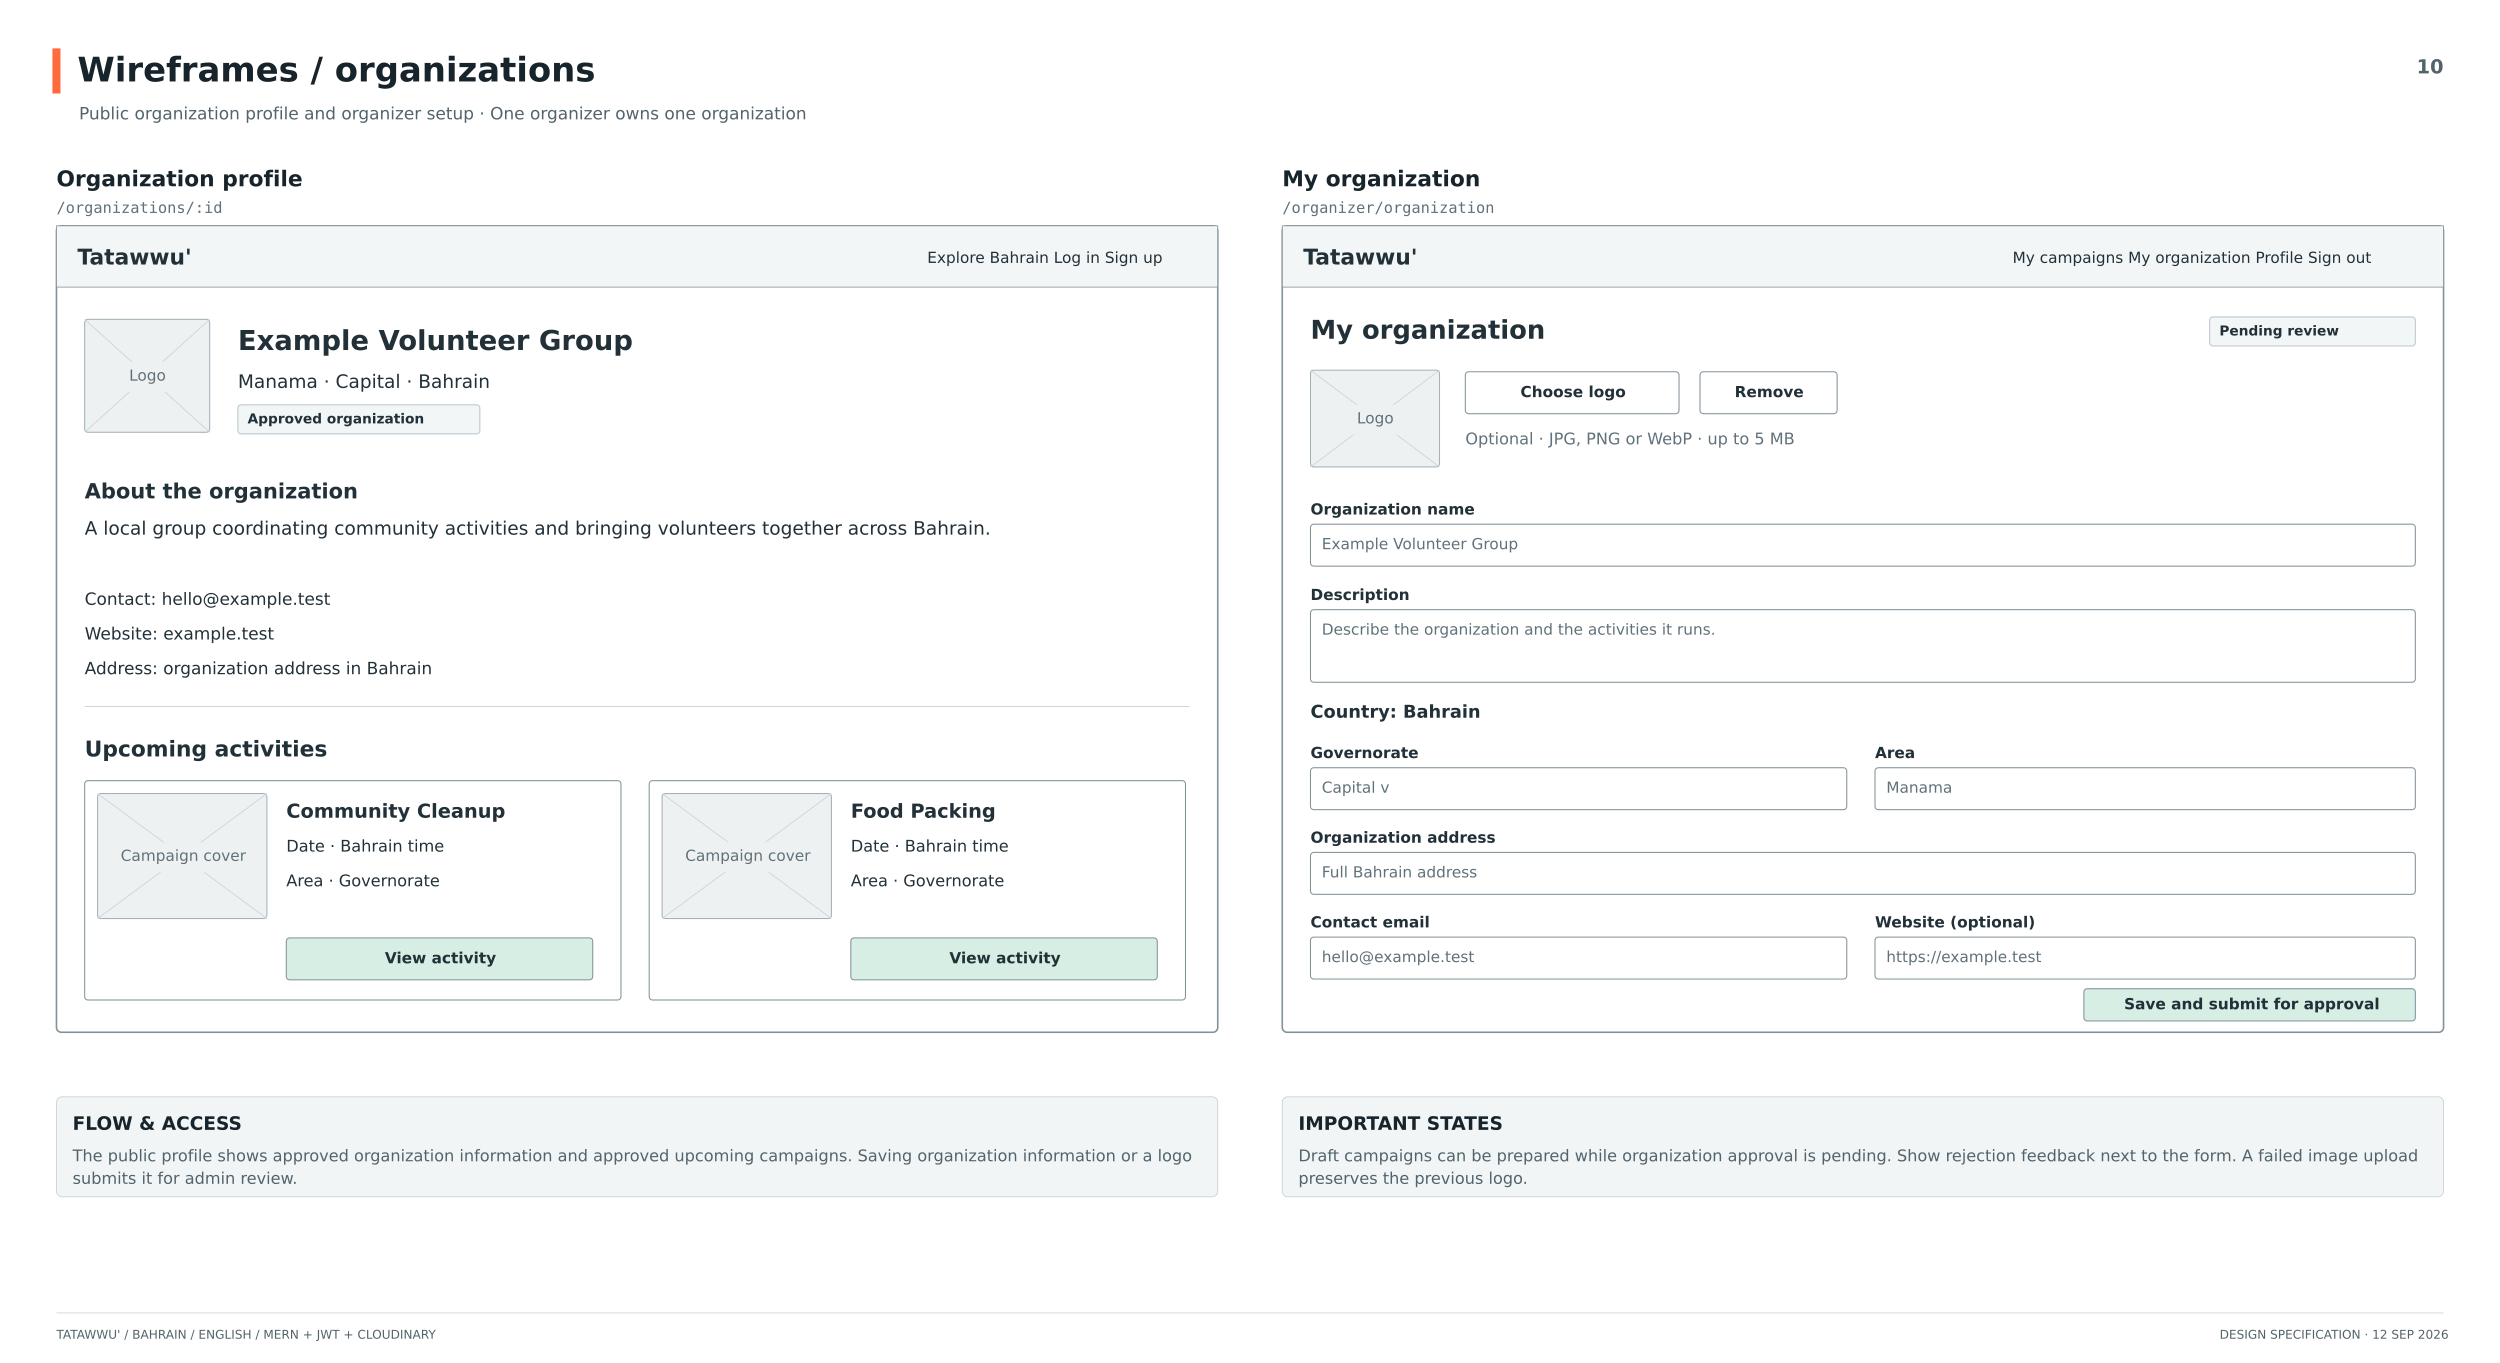
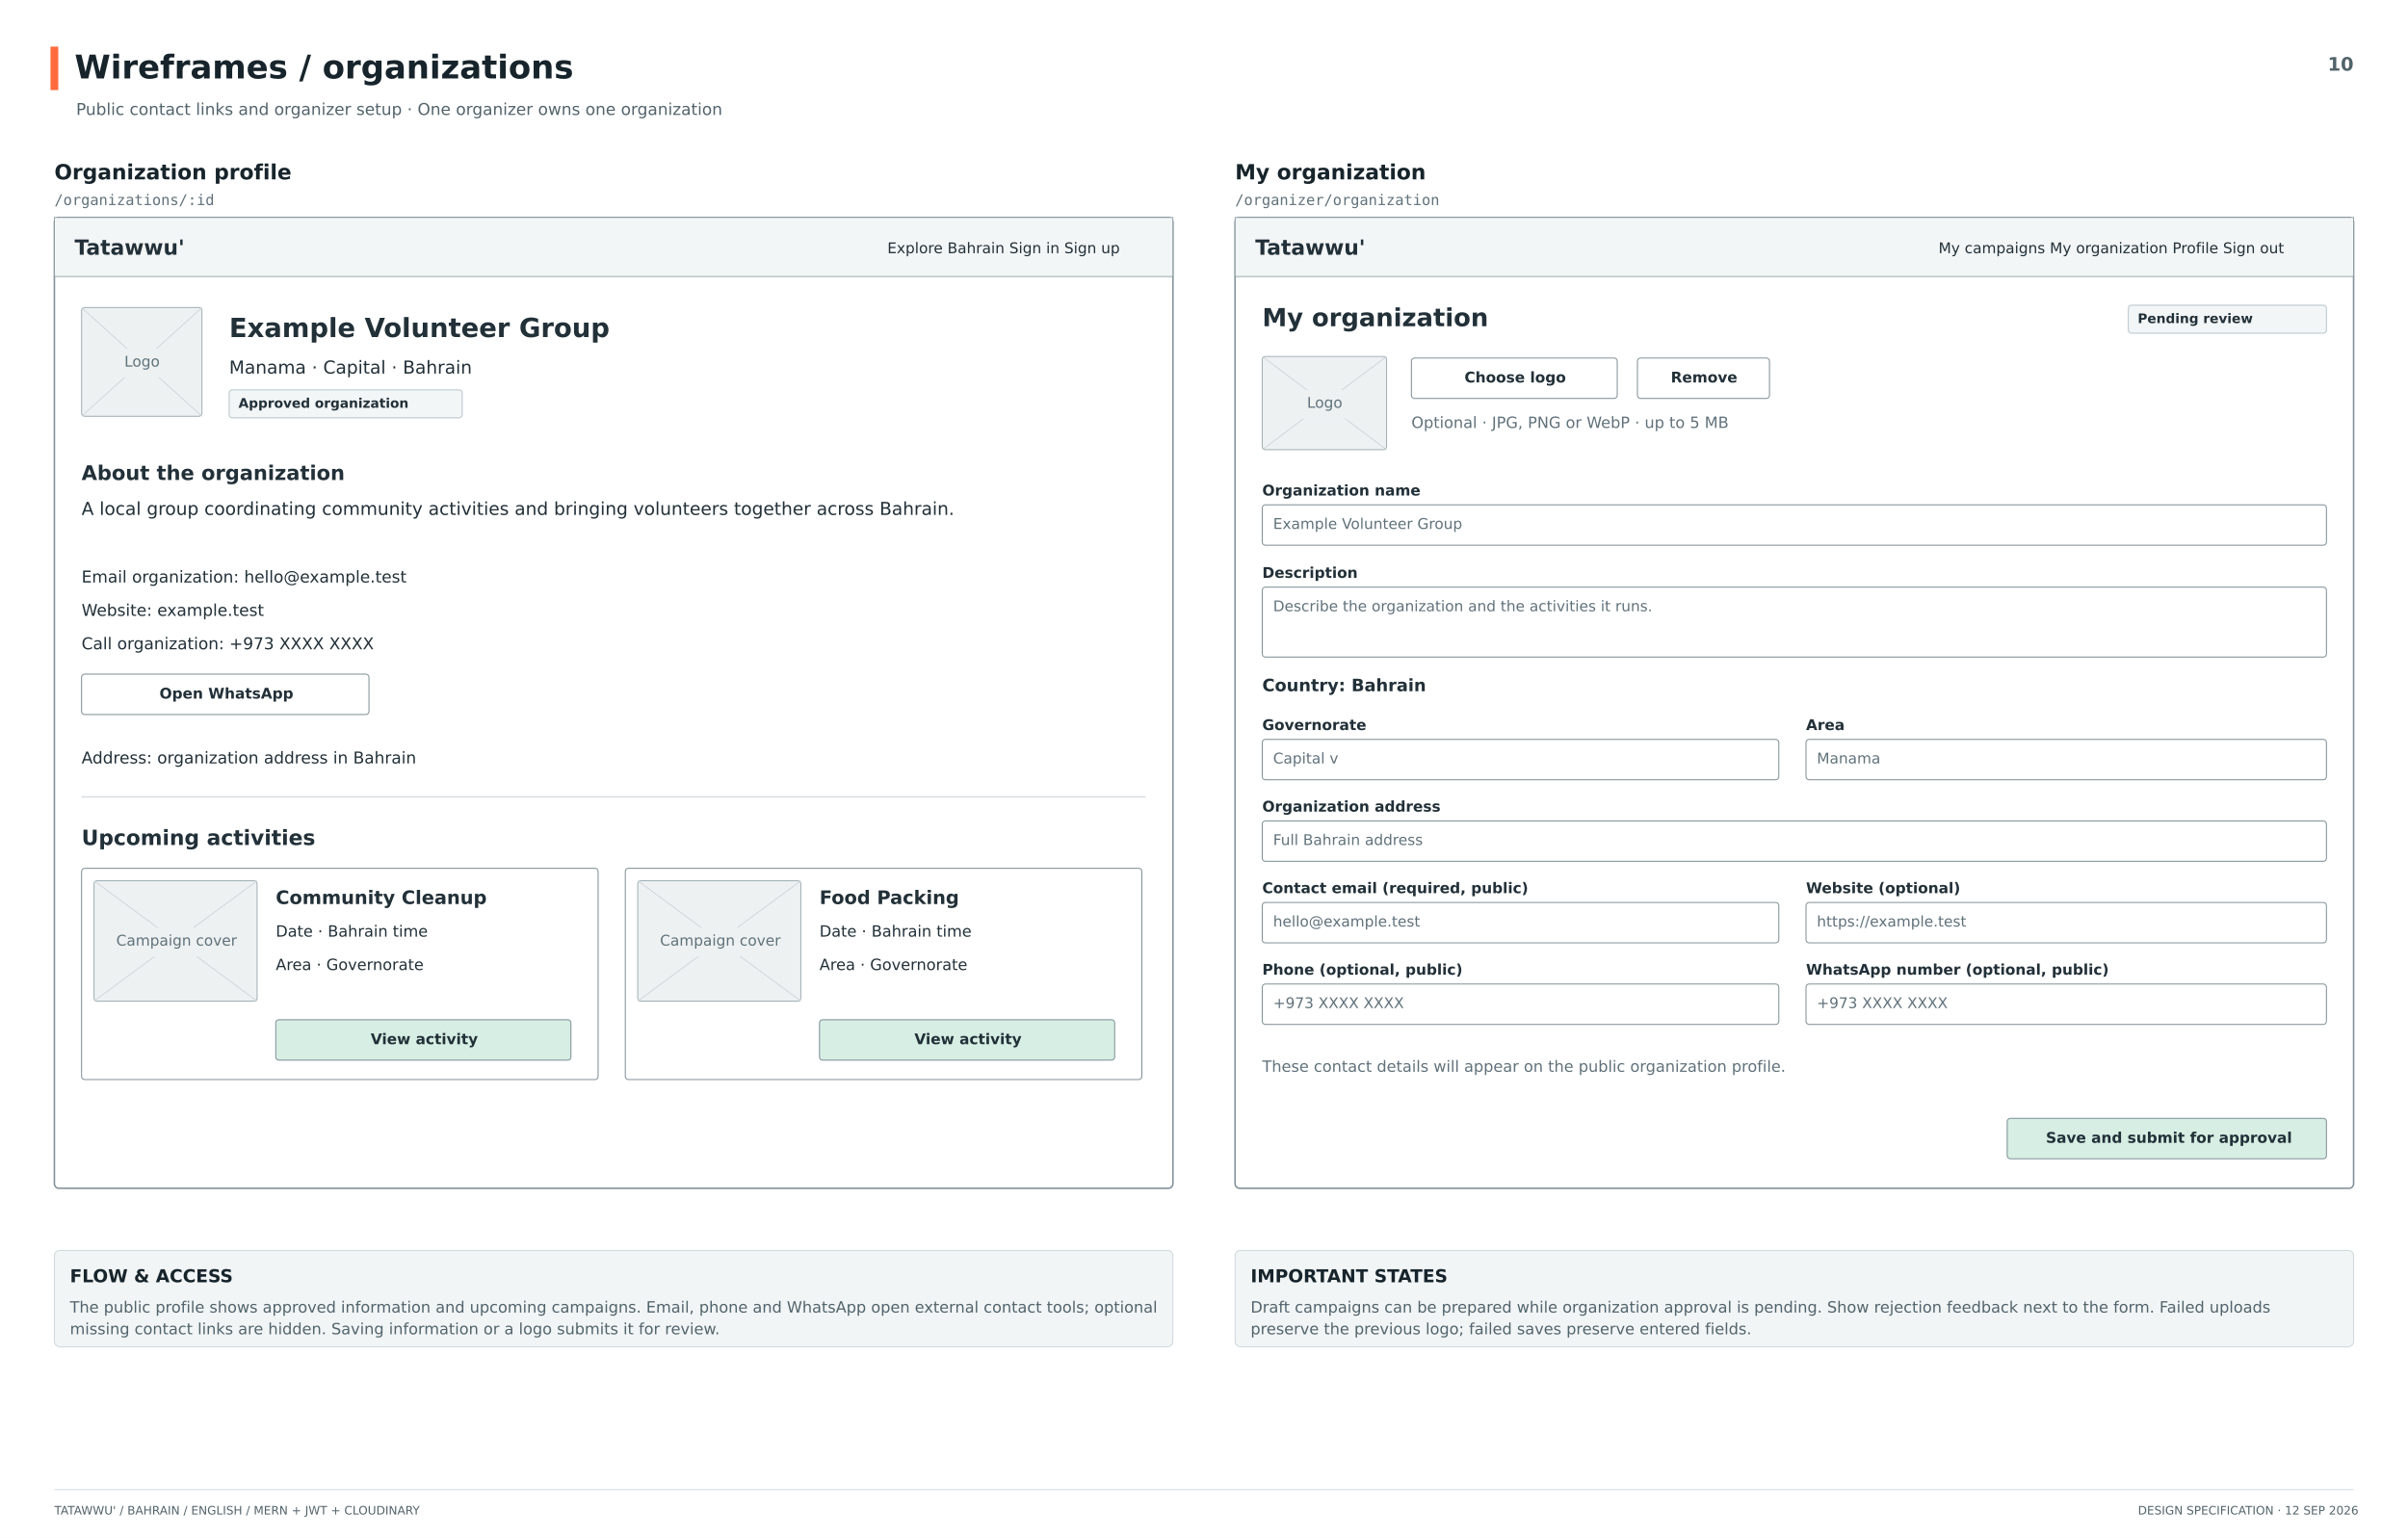
- <svg xmlns="http://www.w3.org/2000/svg" width="3100" height="1690" viewBox="0 0 3100 1690">
+ <svg xmlns="http://www.w3.org/2000/svg" width="3100" height="1980" viewBox="0 0 3100 1980">
  <rect width="100%" height="100%" fill="#ffffff" />
  <rect x="65" y="60" width="10" height="56" rx="0" fill="#ff6b3d" stroke="none" stroke-width="1" />
  <text x="96.00" y="101.00" font-family="DejaVu Sans, Arial, sans-serif" font-size="42" font-weight="700" fill="#17242b">Wireframes / organizations</text>
-   <text x="98.00" y="148.00" font-family="DejaVu Sans, Arial, sans-serif" font-size="21" font-weight="400" fill="#52636b">Public organization profile and organizer setup · One organizer owns one organization</text>
+   <text x="98.00" y="148.00" font-family="DejaVu Sans, Arial, sans-serif" font-size="21" font-weight="400" fill="#52636b">Public contact links and organizer setup · One organizer owns one organization</text>
  <text x="2996.60" y="91.00" font-family="DejaVu Sans, Arial, sans-serif" font-size="24" font-weight="700" fill="#52636b">10</text>
-   <polyline points="70,1628 3030,1628" fill="none" stroke="#c8d2d7" stroke-width="1" stroke-linejoin="round" />
-   <text x="70.00" y="1660.00" font-family="DejaVu Sans, Arial, sans-serif" font-size="15" font-weight="400" fill="#52636b">TATAWWU'  /  BAHRAIN  /  ENGLISH  /  MERN + JWT + CLOUDINARY</text>
-   <text x="2752.36" y="1660.00" font-family="DejaVu Sans, Arial, sans-serif" font-size="15" font-weight="400" fill="#52636b">DESIGN SPECIFICATION · 12 SEP 2026</text>
+   <polyline points="70,1918 3030,1918" fill="none" stroke="#c8d2d7" stroke-width="1" stroke-linejoin="round" />
+   <text x="70.00" y="1950.00" font-family="DejaVu Sans, Arial, sans-serif" font-size="15" font-weight="400" fill="#52636b">TATAWWU'  /  BAHRAIN  /  ENGLISH  /  MERN + JWT + CLOUDINARY</text>
+   <text x="2752.36" y="1950.00" font-family="DejaVu Sans, Arial, sans-serif" font-size="15" font-weight="400" fill="#52636b">DESIGN SPECIFICATION · 12 SEP 2026</text>
  <text x="70.00" y="231.00" font-family="DejaVu Sans, Arial, sans-serif" font-size="27" font-weight="700" fill="#17242b">Organization profile</text>
  <text x="70.00" y="264.00" font-family="DejaVu Sans Mono, monospace" font-size="19" font-weight="400" fill="#60717a">/organizations/:id</text>
-   <rect x="70" y="280" width="1440" height="1000" rx="6" fill="#ffffff" stroke="#829299" stroke-width="2" />
+   <rect x="70" y="280" width="1440" height="1250" rx="6" fill="#ffffff" stroke="#829299" stroke-width="2" />
  <rect x="70" y="280" width="1440" height="76" rx="0" fill="#f3f6f7" stroke="#829299" stroke-width="1" />
  <text x="96.00" y="328.00" font-family="DejaVu Sans, Arial, sans-serif" font-size="27" font-weight="700" fill="#223038">Tatawwu'</text>
-   <text x="1149.76" y="326.00" font-family="DejaVu Sans, Arial, sans-serif" font-size="19" font-weight="400" fill="#223038">Explore Bahrain     Log in     Sign up</text>
+   <text x="1142.38" y="326.00" font-family="DejaVu Sans, Arial, sans-serif" font-size="19" font-weight="400" fill="#223038">Explore Bahrain     Sign in     Sign up</text>
  <rect x="105" y="396" width="155" height="140" rx="4" fill="#edf1f2" stroke="#a4b1b7" stroke-width="1.3" />
  <polyline points="105,396 260,536" fill="none" stroke="#c9d2d6" stroke-width="1" stroke-linejoin="round" />
  <polyline points="260,396 105,536" fill="none" stroke="#c9d2d6" stroke-width="1" stroke-linejoin="round" />
  <rect x="150.12" y="449.0" width="64.76" height="37" rx="0" fill="#edf1f2" stroke="none" stroke-width="1" />
  <text x="160.12" y="472.00" font-family="DejaVu Sans, Arial, sans-serif" font-size="19" font-weight="400" fill="#60717a">Logo</text>
  <text x="295.00" y="434.00" font-family="DejaVu Sans, Arial, sans-serif" font-size="34" font-weight="700" fill="#223038">Example Volunteer Group</text>
  <text x="295.00" y="481.00" font-family="DejaVu Sans, Arial, sans-serif" font-size="23" font-weight="400" fill="#223038">Manama · Capital · Bahrain</text>
  <rect x="295" y="502" width="300" height="36" rx="4" fill="#f3f6f7" stroke="#b9c6cc" stroke-width="1.3" />
  <text x="307.00" y="525.00" font-family="DejaVu Sans, Arial, sans-serif" font-size="17" font-weight="700" fill="#223038">Approved organization</text>
  <text x="105.00" y="618.00" font-family="DejaVu Sans, Arial, sans-serif" font-size="26" font-weight="700" fill="#223038">About the organization</text>
  <text x="105.00" y="663.00" font-family="DejaVu Sans, Arial, sans-serif" font-size="23" font-weight="400" fill="#223038">A local group coordinating community activities and bringing volunteers together across Bahrain.</text>
-   <text x="105.00" y="750.00" font-family="DejaVu Sans, Arial, sans-serif" font-size="21" font-weight="400" fill="#223038">Contact: hello@example.test</text>
+   <text x="105.00" y="750.00" font-family="DejaVu Sans, Arial, sans-serif" font-size="21" font-weight="400" fill="#223038">Email organization: hello@example.test</text>
  <text x="105.00" y="793.00" font-family="DejaVu Sans, Arial, sans-serif" font-size="21" font-weight="400" fill="#223038">Website: example.test</text>
-   <text x="105.00" y="836.00" font-family="DejaVu Sans, Arial, sans-serif" font-size="21" font-weight="400" fill="#223038">Address: organization address in Bahrain</text>
-   <polyline points="105,876 1475,876" fill="none" stroke="#c0cbd0" stroke-width="1" stroke-linejoin="round" />
-   <text x="105.00" y="938.00" font-family="DejaVu Sans, Arial, sans-serif" font-size="27" font-weight="700" fill="#223038">Upcoming activities</text>
-   <rect x="105" y="968" width="665" height="272" rx="4" fill="#ffffff" stroke="#829299" stroke-width="1.3" />
-   <rect x="121" y="984" width="210" height="155" rx="4" fill="#edf1f2" stroke="#a4b1b7" stroke-width="1.3" />
-   <polyline points="121,984 331,1139" fill="none" stroke="#c9d2d6" stroke-width="1" stroke-linejoin="round" />
-   <polyline points="331,984 121,1139" fill="none" stroke="#c9d2d6" stroke-width="1" stroke-linejoin="round" />
-   <rect x="139.672" y="1044.5" width="172.656" height="37" rx="0" fill="#edf1f2" stroke="none" stroke-width="1" />
-   <text x="149.67" y="1067.50" font-family="DejaVu Sans, Arial, sans-serif" font-size="19" font-weight="400" fill="#60717a">Campaign cover</text>
-   <text x="355.00" y="1014.00" font-family="DejaVu Sans, Arial, sans-serif" font-size="24" font-weight="700" fill="#223038">Community Cleanup</text>
-   <text x="355.00" y="1056.00" font-family="DejaVu Sans, Arial, sans-serif" font-size="20" font-weight="400" fill="#223038">Date · Bahrain time</text>
-   <text x="355.00" y="1099.00" font-family="DejaVu Sans, Arial, sans-serif" font-size="20" font-weight="400" fill="#223038">Area · Governorate</text>
-   <rect x="355" y="1163" width="380" height="52" rx="4" fill="#d6eee3" stroke="#829299" stroke-width="1.3" />
-   <text x="477.22" y="1194.46" font-family="DejaVu Sans, Arial, sans-serif" font-size="19" font-weight="700" fill="#223038">View activity</text>
-   <rect x="805" y="968" width="665" height="272" rx="4" fill="#ffffff" stroke="#829299" stroke-width="1.3" />
-   <rect x="821" y="984" width="210" height="155" rx="4" fill="#edf1f2" stroke="#a4b1b7" stroke-width="1.3" />
-   <polyline points="821,984 1031,1139" fill="none" stroke="#c9d2d6" stroke-width="1" stroke-linejoin="round" />
-   <polyline points="1031,984 821,1139" fill="none" stroke="#c9d2d6" stroke-width="1" stroke-linejoin="round" />
-   <rect x="839.672" y="1044.5" width="172.656" height="37" rx="0" fill="#edf1f2" stroke="none" stroke-width="1" />
-   <text x="849.67" y="1067.50" font-family="DejaVu Sans, Arial, sans-serif" font-size="19" font-weight="400" fill="#60717a">Campaign cover</text>
-   <text x="1055.00" y="1014.00" font-family="DejaVu Sans, Arial, sans-serif" font-size="24" font-weight="700" fill="#223038">Food Packing</text>
-   <text x="1055.00" y="1056.00" font-family="DejaVu Sans, Arial, sans-serif" font-size="20" font-weight="400" fill="#223038">Date · Bahrain time</text>
-   <text x="1055.00" y="1099.00" font-family="DejaVu Sans, Arial, sans-serif" font-size="20" font-weight="400" fill="#223038">Area · Governorate</text>
-   <rect x="1055" y="1163" width="380" height="52" rx="4" fill="#d6eee3" stroke="#829299" stroke-width="1.3" />
-   <text x="1177.22" y="1194.46" font-family="DejaVu Sans, Arial, sans-serif" font-size="19" font-weight="700" fill="#223038">View activity</text>
+   <text x="105.00" y="836.00" font-family="DejaVu Sans, Arial, sans-serif" font-size="21" font-weight="400" fill="#223038">Call organization: +973 XXXX XXXX</text>
+   <rect x="105" y="868" width="370" height="52" rx="4" fill="#ffffff" stroke="#829299" stroke-width="1.3" />
+   <text x="205.31" y="899.46" font-family="DejaVu Sans, Arial, sans-serif" font-size="19" font-weight="700" fill="#223038">Open WhatsApp</text>
+   <text x="105.00" y="983.00" font-family="DejaVu Sans, Arial, sans-serif" font-size="21" font-weight="400" fill="#223038">Address: organization address in Bahrain</text>
+   <polyline points="105,1026 1475,1026" fill="none" stroke="#c0cbd0" stroke-width="1" stroke-linejoin="round" />
+   <text x="105.00" y="1088.00" font-family="DejaVu Sans, Arial, sans-serif" font-size="27" font-weight="700" fill="#223038">Upcoming activities</text>
+   <rect x="105" y="1118" width="665" height="272" rx="4" fill="#ffffff" stroke="#829299" stroke-width="1.3" />
+   <rect x="121" y="1134" width="210" height="155" rx="4" fill="#edf1f2" stroke="#a4b1b7" stroke-width="1.3" />
+   <polyline points="121,1134 331,1289" fill="none" stroke="#c9d2d6" stroke-width="1" stroke-linejoin="round" />
+   <polyline points="331,1134 121,1289" fill="none" stroke="#c9d2d6" stroke-width="1" stroke-linejoin="round" />
+   <rect x="139.672" y="1194.5" width="172.656" height="37" rx="0" fill="#edf1f2" stroke="none" stroke-width="1" />
+   <text x="149.67" y="1217.50" font-family="DejaVu Sans, Arial, sans-serif" font-size="19" font-weight="400" fill="#60717a">Campaign cover</text>
+   <text x="355.00" y="1164.00" font-family="DejaVu Sans, Arial, sans-serif" font-size="24" font-weight="700" fill="#223038">Community Cleanup</text>
+   <text x="355.00" y="1206.00" font-family="DejaVu Sans, Arial, sans-serif" font-size="20" font-weight="400" fill="#223038">Date · Bahrain time</text>
+   <text x="355.00" y="1249.00" font-family="DejaVu Sans, Arial, sans-serif" font-size="20" font-weight="400" fill="#223038">Area · Governorate</text>
+   <rect x="355" y="1313" width="380" height="52" rx="4" fill="#d6eee3" stroke="#829299" stroke-width="1.3" />
+   <text x="477.22" y="1344.46" font-family="DejaVu Sans, Arial, sans-serif" font-size="19" font-weight="700" fill="#223038">View activity</text>
+   <rect x="805" y="1118" width="665" height="272" rx="4" fill="#ffffff" stroke="#829299" stroke-width="1.3" />
+   <rect x="821" y="1134" width="210" height="155" rx="4" fill="#edf1f2" stroke="#a4b1b7" stroke-width="1.3" />
+   <polyline points="821,1134 1031,1289" fill="none" stroke="#c9d2d6" stroke-width="1" stroke-linejoin="round" />
+   <polyline points="1031,1134 821,1289" fill="none" stroke="#c9d2d6" stroke-width="1" stroke-linejoin="round" />
+   <rect x="839.672" y="1194.5" width="172.656" height="37" rx="0" fill="#edf1f2" stroke="none" stroke-width="1" />
+   <text x="849.67" y="1217.50" font-family="DejaVu Sans, Arial, sans-serif" font-size="19" font-weight="400" fill="#60717a">Campaign cover</text>
+   <text x="1055.00" y="1164.00" font-family="DejaVu Sans, Arial, sans-serif" font-size="24" font-weight="700" fill="#223038">Food Packing</text>
+   <text x="1055.00" y="1206.00" font-family="DejaVu Sans, Arial, sans-serif" font-size="20" font-weight="400" fill="#223038">Date · Bahrain time</text>
+   <text x="1055.00" y="1249.00" font-family="DejaVu Sans, Arial, sans-serif" font-size="20" font-weight="400" fill="#223038">Area · Governorate</text>
+   <rect x="1055" y="1313" width="380" height="52" rx="4" fill="#d6eee3" stroke="#829299" stroke-width="1.3" />
+   <text x="1177.22" y="1344.46" font-family="DejaVu Sans, Arial, sans-serif" font-size="19" font-weight="700" fill="#223038">View activity</text>
  <text x="1590.00" y="231.00" font-family="DejaVu Sans, Arial, sans-serif" font-size="27" font-weight="700" fill="#17242b">My organization</text>
  <text x="1590.00" y="264.00" font-family="DejaVu Sans Mono, monospace" font-size="19" font-weight="400" fill="#60717a">/organizer/organization</text>
-   <rect x="1590" y="280" width="1440" height="1000" rx="6" fill="#ffffff" stroke="#829299" stroke-width="2" />
+   <rect x="1590" y="280" width="1440" height="1250" rx="6" fill="#ffffff" stroke="#829299" stroke-width="2" />
  <rect x="1590" y="280" width="1440" height="76" rx="0" fill="#f3f6f7" stroke="#829299" stroke-width="1" />
  <text x="1616.00" y="328.00" font-family="DejaVu Sans, Arial, sans-serif" font-size="27" font-weight="700" fill="#223038">Tatawwu'</text>
  <text x="2495.58" y="326.00" font-family="DejaVu Sans, Arial, sans-serif" font-size="19" font-weight="400" fill="#223038">My campaigns     My organization     Profile     Sign out</text>
  <text x="1625.00" y="420.00" font-family="DejaVu Sans, Arial, sans-serif" font-size="32" font-weight="700" fill="#223038">My organization</text>
  <rect x="2740" y="393" width="255" height="36" rx="4" fill="#f3f6f7" stroke="#b9c6cc" stroke-width="1.3" />
  <text x="2752.00" y="416.00" font-family="DejaVu Sans, Arial, sans-serif" font-size="17" font-weight="700" fill="#223038">Pending review</text>
  <rect x="1625" y="459" width="160" height="120" rx="4" fill="#edf1f2" stroke="#a4b1b7" stroke-width="1.3" />
  <polyline points="1625,459 1785,579" fill="none" stroke="#c9d2d6" stroke-width="1" stroke-linejoin="round" />
  <polyline points="1785,459 1625,579" fill="none" stroke="#c9d2d6" stroke-width="1" stroke-linejoin="round" />
  <rect x="1672.62" y="502.0" width="64.76" height="37" rx="0" fill="#edf1f2" stroke="none" stroke-width="1" />
  <text x="1682.62" y="525.00" font-family="DejaVu Sans, Arial, sans-serif" font-size="19" font-weight="400" fill="#60717a">Logo</text>
  <rect x="1817" y="461" width="265" height="52" rx="4" fill="#ffffff" stroke="#829299" stroke-width="1.3" />
  <text x="1885.34" y="492.46" font-family="DejaVu Sans, Arial, sans-serif" font-size="19" font-weight="700" fill="#223038">Choose logo</text>
  <rect x="2108" y="461" width="170" height="52" rx="4" fill="#ffffff" stroke="#829299" stroke-width="1.3" />
  <text x="2150.94" y="492.46" font-family="DejaVu Sans, Arial, sans-serif" font-size="19" font-weight="700" fill="#223038">Remove</text>
  <text x="1817.00" y="551.00" font-family="DejaVu Sans, Arial, sans-serif" font-size="20" font-weight="400" fill="#60717a">Optional · JPG, PNG or WebP · up to 5 MB</text>
  <text x="1625.00" y="638.00" font-family="DejaVu Sans, Arial, sans-serif" font-size="19" font-weight="700" fill="#223038">Organization name</text>
  <rect x="1625" y="650" width="1370" height="52" rx="4" fill="#ffffff" stroke="#829299" stroke-width="1.3" />
  <text x="1639.00" y="681.00" font-family="DejaVu Sans, Arial, sans-serif" font-size="19" font-weight="400" fill="#60717a">Example Volunteer Group</text>
  <text x="1625.00" y="744.00" font-family="DejaVu Sans, Arial, sans-serif" font-size="19" font-weight="700" fill="#223038">Description</text>
  <rect x="1625" y="756" width="1370" height="90" rx="4" fill="#ffffff" stroke="#829299" stroke-width="1.3" />
  <text x="1639.00" y="787.00" font-family="DejaVu Sans, Arial, sans-serif" font-size="19" font-weight="400" fill="#60717a">Describe the organization and the activities it runs.</text>
  <text x="1625.00" y="890.00" font-family="DejaVu Sans, Arial, sans-serif" font-size="22" font-weight="700" fill="#223038">Country: Bahrain</text>
  <text x="1625.00" y="940.00" font-family="DejaVu Sans, Arial, sans-serif" font-size="19" font-weight="700" fill="#223038">Governorate</text>
  <rect x="1625" y="952" width="665" height="52" rx="4" fill="#ffffff" stroke="#829299" stroke-width="1.3" />
  <text x="1639.00" y="983.00" font-family="DejaVu Sans, Arial, sans-serif" font-size="19" font-weight="400" fill="#60717a">Capital v</text>
  <text x="2325.00" y="940.00" font-family="DejaVu Sans, Arial, sans-serif" font-size="19" font-weight="700" fill="#223038">Area</text>
  <rect x="2325" y="952" width="670" height="52" rx="4" fill="#ffffff" stroke="#829299" stroke-width="1.3" />
  <text x="2339.00" y="983.00" font-family="DejaVu Sans, Arial, sans-serif" font-size="19" font-weight="400" fill="#60717a">Manama</text>
  <text x="1625.00" y="1045.00" font-family="DejaVu Sans, Arial, sans-serif" font-size="19" font-weight="700" fill="#223038">Organization address</text>
  <rect x="1625" y="1057" width="1370" height="52" rx="4" fill="#ffffff" stroke="#829299" stroke-width="1.3" />
  <text x="1639.00" y="1088.00" font-family="DejaVu Sans, Arial, sans-serif" font-size="19" font-weight="400" fill="#60717a">Full Bahrain address</text>
-   <text x="1625.00" y="1150.00" font-family="DejaVu Sans, Arial, sans-serif" font-size="19" font-weight="700" fill="#223038">Contact email</text>
+   <text x="1625.00" y="1150.00" font-family="DejaVu Sans, Arial, sans-serif" font-size="19" font-weight="700" fill="#223038">Contact email (required, public)</text>
  <rect x="1625" y="1162" width="665" height="52" rx="4" fill="#ffffff" stroke="#829299" stroke-width="1.3" />
  <text x="1639.00" y="1193.00" font-family="DejaVu Sans, Arial, sans-serif" font-size="19" font-weight="400" fill="#60717a">hello@example.test</text>
  <text x="2325.00" y="1150.00" font-family="DejaVu Sans, Arial, sans-serif" font-size="19" font-weight="700" fill="#223038">Website (optional)</text>
  <rect x="2325" y="1162" width="670" height="52" rx="4" fill="#ffffff" stroke="#829299" stroke-width="1.3" />
  <text x="2339.00" y="1193.00" font-family="DejaVu Sans, Arial, sans-serif" font-size="19" font-weight="400" fill="#60717a">https://example.test</text>
-   <rect x="2584" y="1226" width="411" height="40" rx="4" fill="#d6eee3" stroke="#829299" stroke-width="1.3" />
-   <text x="2633.84" y="1251.46" font-family="DejaVu Sans, Arial, sans-serif" font-size="19" font-weight="700" fill="#223038">Save and submit for approval</text>
-   <rect x="70" y="1360" width="1440" height="124.0" rx="7" fill="#f1f5f6" stroke="#c4cfd4" stroke-width="1" />
-   <text x="90.00" y="1401.00" font-family="DejaVu Sans, Arial, sans-serif" font-size="23" font-weight="700" fill="#17242b">FLOW &amp; ACCESS</text>
-   <text x="90.00" y="1440.00" font-family="DejaVu Sans, Arial, sans-serif" font-size="20" font-weight="400" fill="#52636b">The public profile shows approved organization information and approved upcoming campaigns. Saving organization information or a logo</text>
-   <text x="90.00" y="1468.00" font-family="DejaVu Sans, Arial, sans-serif" font-size="20" font-weight="400" fill="#52636b">submits it for admin review.</text>
-   <rect x="1590" y="1360" width="1440" height="124.0" rx="7" fill="#f1f5f6" stroke="#c4cfd4" stroke-width="1" />
-   <text x="1610.00" y="1401.00" font-family="DejaVu Sans, Arial, sans-serif" font-size="23" font-weight="700" fill="#17242b">IMPORTANT STATES</text>
-   <text x="1610.00" y="1440.00" font-family="DejaVu Sans, Arial, sans-serif" font-size="20" font-weight="400" fill="#52636b">Draft campaigns can be prepared while organization approval is pending. Show rejection feedback next to the form. A failed image upload</text>
-   <text x="1610.00" y="1468.00" font-family="DejaVu Sans, Arial, sans-serif" font-size="20" font-weight="400" fill="#52636b">preserves the previous logo.</text>
+   <text x="1625.00" y="1255.00" font-family="DejaVu Sans, Arial, sans-serif" font-size="19" font-weight="700" fill="#223038">Phone (optional, public)</text>
+   <rect x="1625" y="1267" width="665" height="52" rx="4" fill="#ffffff" stroke="#829299" stroke-width="1.3" />
+   <text x="1639.00" y="1298.00" font-family="DejaVu Sans, Arial, sans-serif" font-size="19" font-weight="400" fill="#60717a">+973 XXXX XXXX</text>
+   <text x="2325.00" y="1255.00" font-family="DejaVu Sans, Arial, sans-serif" font-size="19" font-weight="700" fill="#223038">WhatsApp number (optional, public)</text>
+   <rect x="2325" y="1267" width="670" height="52" rx="4" fill="#ffffff" stroke="#829299" stroke-width="1.3" />
+   <text x="2339.00" y="1298.00" font-family="DejaVu Sans, Arial, sans-serif" font-size="19" font-weight="400" fill="#60717a">+973 XXXX XXXX</text>
+   <text x="1625.00" y="1380.00" font-family="DejaVu Sans, Arial, sans-serif" font-size="20" font-weight="400" fill="#60717a">These contact details will appear on the public organization profile.</text>
+   <rect x="2584" y="1440" width="411" height="52" rx="4" fill="#d6eee3" stroke="#829299" stroke-width="1.3" />
+   <text x="2633.84" y="1471.46" font-family="DejaVu Sans, Arial, sans-serif" font-size="19" font-weight="700" fill="#223038">Save and submit for approval</text>
+   <rect x="70" y="1610" width="1440" height="124.0" rx="7" fill="#f1f5f6" stroke="#c4cfd4" stroke-width="1" />
+   <text x="90.00" y="1651.00" font-family="DejaVu Sans, Arial, sans-serif" font-size="23" font-weight="700" fill="#17242b">FLOW &amp; ACCESS</text>
+   <text x="90.00" y="1690.00" font-family="DejaVu Sans, Arial, sans-serif" font-size="20" font-weight="400" fill="#52636b">The public profile shows approved information and upcoming campaigns. Email, phone and WhatsApp open external contact tools; optional</text>
+   <text x="90.00" y="1718.00" font-family="DejaVu Sans, Arial, sans-serif" font-size="20" font-weight="400" fill="#52636b">missing contact links are hidden. Saving information or a logo submits it for review.</text>
+   <rect x="1590" y="1610" width="1440" height="124.0" rx="7" fill="#f1f5f6" stroke="#c4cfd4" stroke-width="1" />
+   <text x="1610.00" y="1651.00" font-family="DejaVu Sans, Arial, sans-serif" font-size="23" font-weight="700" fill="#17242b">IMPORTANT STATES</text>
+   <text x="1610.00" y="1690.00" font-family="DejaVu Sans, Arial, sans-serif" font-size="20" font-weight="400" fill="#52636b">Draft campaigns can be prepared while organization approval is pending. Show rejection feedback next to the form. Failed uploads</text>
+   <text x="1610.00" y="1718.00" font-family="DejaVu Sans, Arial, sans-serif" font-size="20" font-weight="400" fill="#52636b">preserve the previous logo; failed saves preserve entered fields.</text>
</svg>
